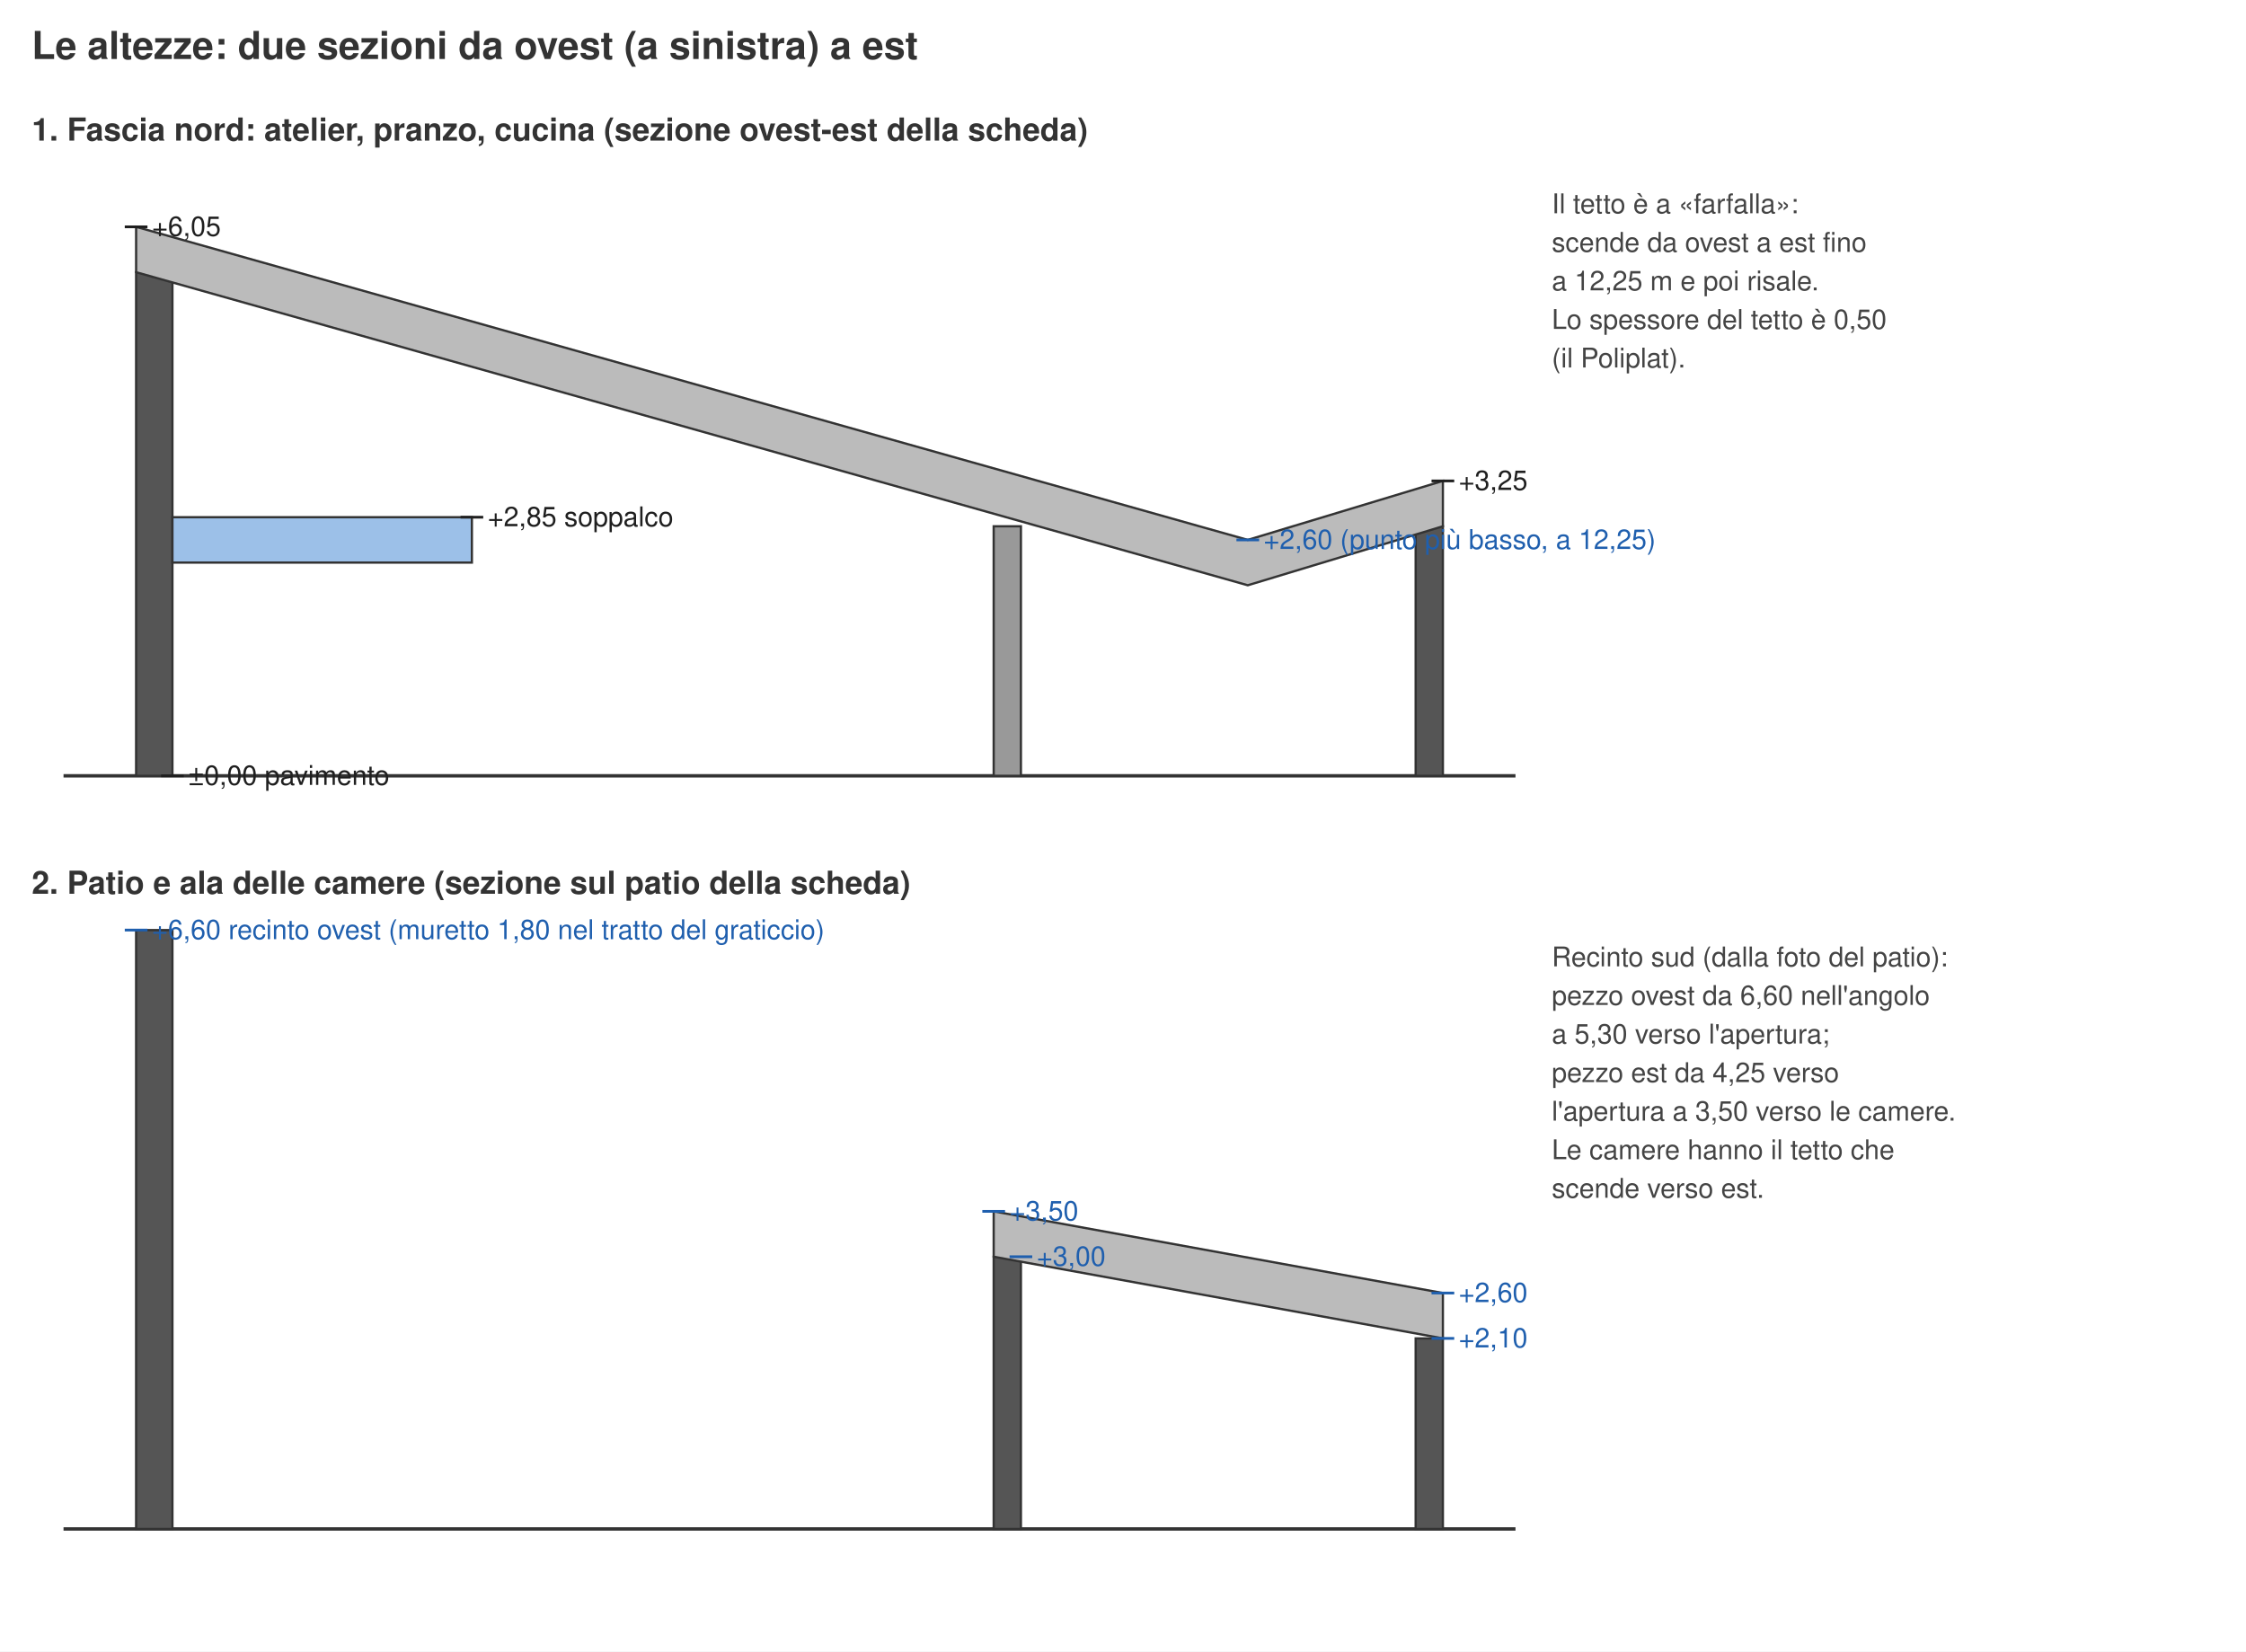
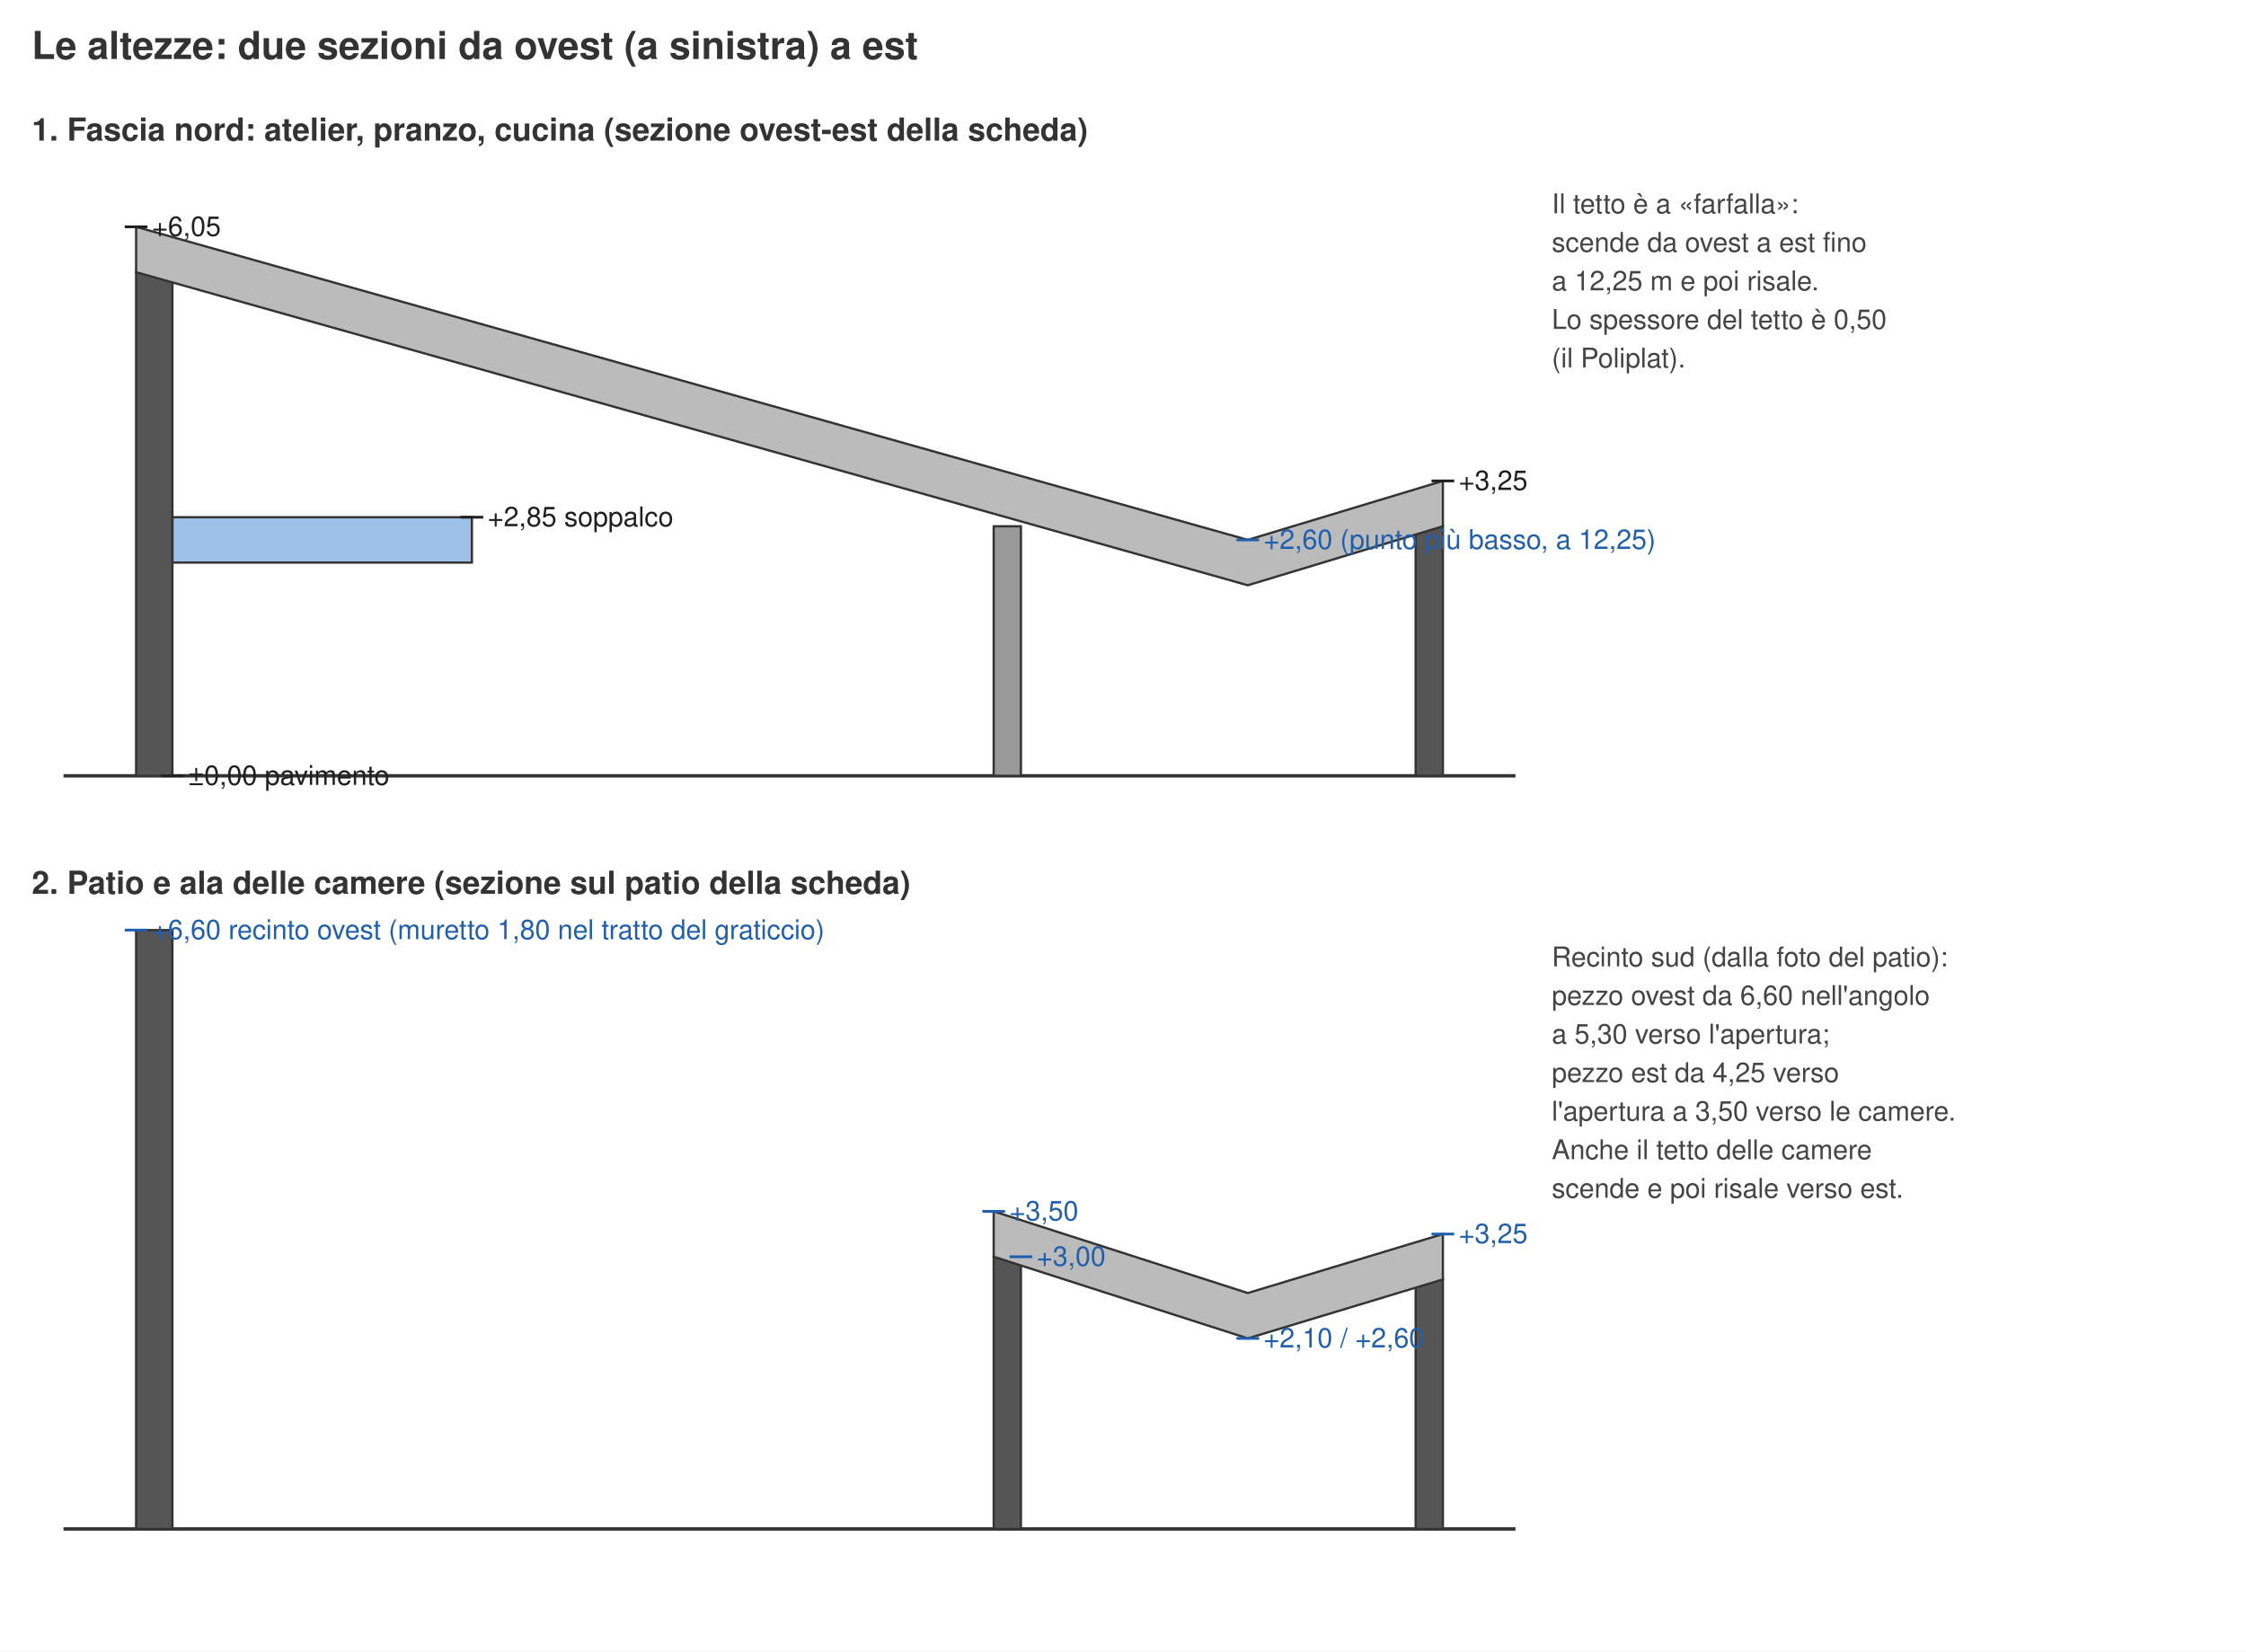
<svg xmlns="http://www.w3.org/2000/svg" viewBox="0 0 990 728" width="990" height="728">
  <rect width="100%" height="100%" fill="#ffffff" />
  <text x="14" y="26" font-family="Helvetica, Arial, sans-serif" font-size="17" font-weight="bold" fill="#333">Le altezze: due sezioni da ovest (a sinistra) a est</text>
  <text x="14" y="62" font-family="Helvetica, Arial, sans-serif" font-size="14" font-weight="bold" fill="#333">1. Fascia nord: atelier, pranzo, cucina (sezione ovest-est della scheda)</text>
  <line x1="28.0" y1="342.0" x2="668.0" y2="342.0" stroke="#333" stroke-width="1.5" />
  <path d="M 60.0 342.0 L 76.0 342.0 L 76.0 120.0 L 60.0 120.0 Z" fill="#555" stroke="#333" stroke-width="1" />
  <path d="M 624.0 342.0 L 636.0 342.0 L 636.0 232.0 L 624.0 232.0 Z" fill="#555" stroke="#333" stroke-width="1" />
  <path d="M 438.0 342.0 L 450.0 342.0 L 450.0 232.0 L 438.0 232.0 Z" fill="#999" stroke="#333" stroke-width="1" />
  <path d="M 60.0 100.0 L 550.0 238.0 L 636.0 212.0 L 636.0 232.0 L 550.0 258.0 L 60.0 120.0 Z" fill="#bbb" stroke="#333" stroke-width="1" />
  <path d="M 76.0 248.0 L 208.0 248.0 L 208.0 228.0 L 76.0 228.0 Z" fill="#9cc0e8" stroke="#333" stroke-width="1" />
  <line x1="55" y1="100.0" x2="65" y2="100.0" stroke="#1f1f1f" stroke-width="1.2" />
  <text x="67" y="104.0" font-family="Helvetica, Arial, sans-serif" font-size="12" fill="#1f1f1f">+6,05</text>
  <line x1="545.0" y1="238.0" x2="555.0" y2="238.0" stroke="#1f5fae" stroke-width="1.2" />
  <text x="557.0" y="242.0" font-family="Helvetica, Arial, sans-serif" font-size="12" fill="#1f5fae">+2,60 (punto più basso, a 12,25)</text>
  <line x1="631.0" y1="212.0" x2="641.0" y2="212.0" stroke="#1f1f1f" stroke-width="1.2" />
  <text x="643.0" y="216.0" font-family="Helvetica, Arial, sans-serif" font-size="12" fill="#1f1f1f">+3,25</text>
  <line x1="203.0" y1="228.0" x2="213.0" y2="228.0" stroke="#1f1f1f" stroke-width="1.2" />
  <text x="215.0" y="232.0" font-family="Helvetica, Arial, sans-serif" font-size="12" fill="#1f1f1f">+2,85 soppalco</text>
  <line x1="71.0" y1="342.0" x2="81.0" y2="342.0" stroke="#1f1f1f" stroke-width="1.2" />
  <text x="83.0" y="346.0" font-family="Helvetica, Arial, sans-serif" font-size="12" fill="#1f1f1f">±0,00 pavimento</text>
  <text x="684.0" y="94" font-family="Helvetica, Arial, sans-serif" font-size="12" fill="#444">Il tetto è a «farfalla»:</text>
  <text x="684.0" y="111" font-family="Helvetica, Arial, sans-serif" font-size="12" fill="#444">scende da ovest a est fino</text>
  <text x="684.0" y="128" font-family="Helvetica, Arial, sans-serif" font-size="12" fill="#444">a 12,25 m e poi risale.</text>
  <text x="684.0" y="145" font-family="Helvetica, Arial, sans-serif" font-size="12" fill="#444">Lo spessore del tetto è 0,50</text>
  <text x="684.0" y="162" font-family="Helvetica, Arial, sans-serif" font-size="12" fill="#444">(il Poliplat).</text>
  <text x="14" y="394" font-family="Helvetica, Arial, sans-serif" font-size="14" font-weight="bold" fill="#333">2. Patio e ala delle camere (sezione sul patio della scheda)</text>
  <line x1="28.0" y1="674.0" x2="668.0" y2="674.0" stroke="#333" stroke-width="1.5" />
  <path d="M 60.0 674.0 L 76.0 674.0 L 76.0 410.0 L 60.0 410.0 Z" fill="#555" stroke="#333" stroke-width="1" />
  <path d="M 438.0 674.0 L 450.0 674.0 L 450.0 554.0 L 438.0 554.0 Z" fill="#555" stroke="#333" stroke-width="1" />
-   <path d="M 624.0 674.0 L 636.0 674.0 L 636.0 590.0 L 624.0 590.0 Z" fill="#555" stroke="#333" stroke-width="1" />
-   <path d="M 438.0 554.0 L 636.0 590.0 L 636.0 570.0 L 438.0 534.0 Z" fill="#bbb" stroke="#333" stroke-width="1" />
+   <path d="M 624.0 674.0 L 636.0 674.0 L 636.0 564.0 L 624.0 564.0 Z" fill="#555" stroke="#333" stroke-width="1" />
+   <path d="M 438.0 554.0 L 550.0 590.0 L 636.0 564.0 L 636.0 544.0 L 550.0 570.0 L 438.0 534.0 Z" fill="#bbb" stroke="#333" stroke-width="1" />
  <line x1="55" y1="410.0" x2="65" y2="410.0" stroke="#1f5fae" stroke-width="1.2" />
  <text x="67" y="414.0" font-family="Helvetica, Arial, sans-serif" font-size="12" fill="#1f5fae">+6,60 recinto ovest (muretto 1,80 nel tratto del graticcio)</text>
  <line x1="433.0" y1="534.0" x2="443.0" y2="534.0" stroke="#1f5fae" stroke-width="1.2" />
  <text x="445.0" y="538.0" font-family="Helvetica, Arial, sans-serif" font-size="12" fill="#1f5fae">+3,50</text>
-   <line x1="631.0" y1="570.0" x2="641.0" y2="570.0" stroke="#1f5fae" stroke-width="1.2" />
-   <text x="643.0" y="574.0" font-family="Helvetica, Arial, sans-serif" font-size="12" fill="#1f5fae">+2,60</text>
-   <line x1="631.0" y1="590.0" x2="641.0" y2="590.0" stroke="#1f5fae" stroke-width="1.2" />
-   <text x="643.0" y="594.0" font-family="Helvetica, Arial, sans-serif" font-size="12" fill="#1f5fae">+2,10</text>
+   <line x1="631.0" y1="544.0" x2="641.0" y2="544.0" stroke="#1f5fae" stroke-width="1.2" />
+   <text x="643.0" y="548.0" font-family="Helvetica, Arial, sans-serif" font-size="12" fill="#1f5fae">+3,25</text>
+   <line x1="545.0" y1="590.0" x2="555.0" y2="590.0" stroke="#1f5fae" stroke-width="1.2" />
+   <text x="557.0" y="594.0" font-family="Helvetica, Arial, sans-serif" font-size="12" fill="#1f5fae">+2,10 / +2,60</text>
  <line x1="445.0" y1="554.0" x2="455.0" y2="554.0" stroke="#1f5fae" stroke-width="1.2" />
  <text x="457.0" y="558.0" font-family="Helvetica, Arial, sans-serif" font-size="12" fill="#1f5fae">+3,00</text>
  <text x="684.0" y="426" font-family="Helvetica, Arial, sans-serif" font-size="12" fill="#444">Recinto sud (dalla foto del patio):</text>
  <text x="684.0" y="443" font-family="Helvetica, Arial, sans-serif" font-size="12" fill="#444">pezzo ovest da 6,60 nell'angolo</text>
  <text x="684.0" y="460" font-family="Helvetica, Arial, sans-serif" font-size="12" fill="#444">a 5,30 verso l'apertura;</text>
  <text x="684.0" y="477" font-family="Helvetica, Arial, sans-serif" font-size="12" fill="#444">pezzo est da 4,25 verso</text>
  <text x="684.0" y="494" font-family="Helvetica, Arial, sans-serif" font-size="12" fill="#444">l'apertura a 3,50 verso le camere.</text>
-   <text x="684.0" y="511" font-family="Helvetica, Arial, sans-serif" font-size="12" fill="#444">Le camere hanno il tetto che</text>
-   <text x="684.0" y="528" font-family="Helvetica, Arial, sans-serif" font-size="12" fill="#444">scende verso est.</text>
+   <text x="684.0" y="511" font-family="Helvetica, Arial, sans-serif" font-size="12" fill="#444">Anche il tetto delle camere</text>
+   <text x="684.0" y="528" font-family="Helvetica, Arial, sans-serif" font-size="12" fill="#444">scende e poi risale verso est.</text>
</svg>
